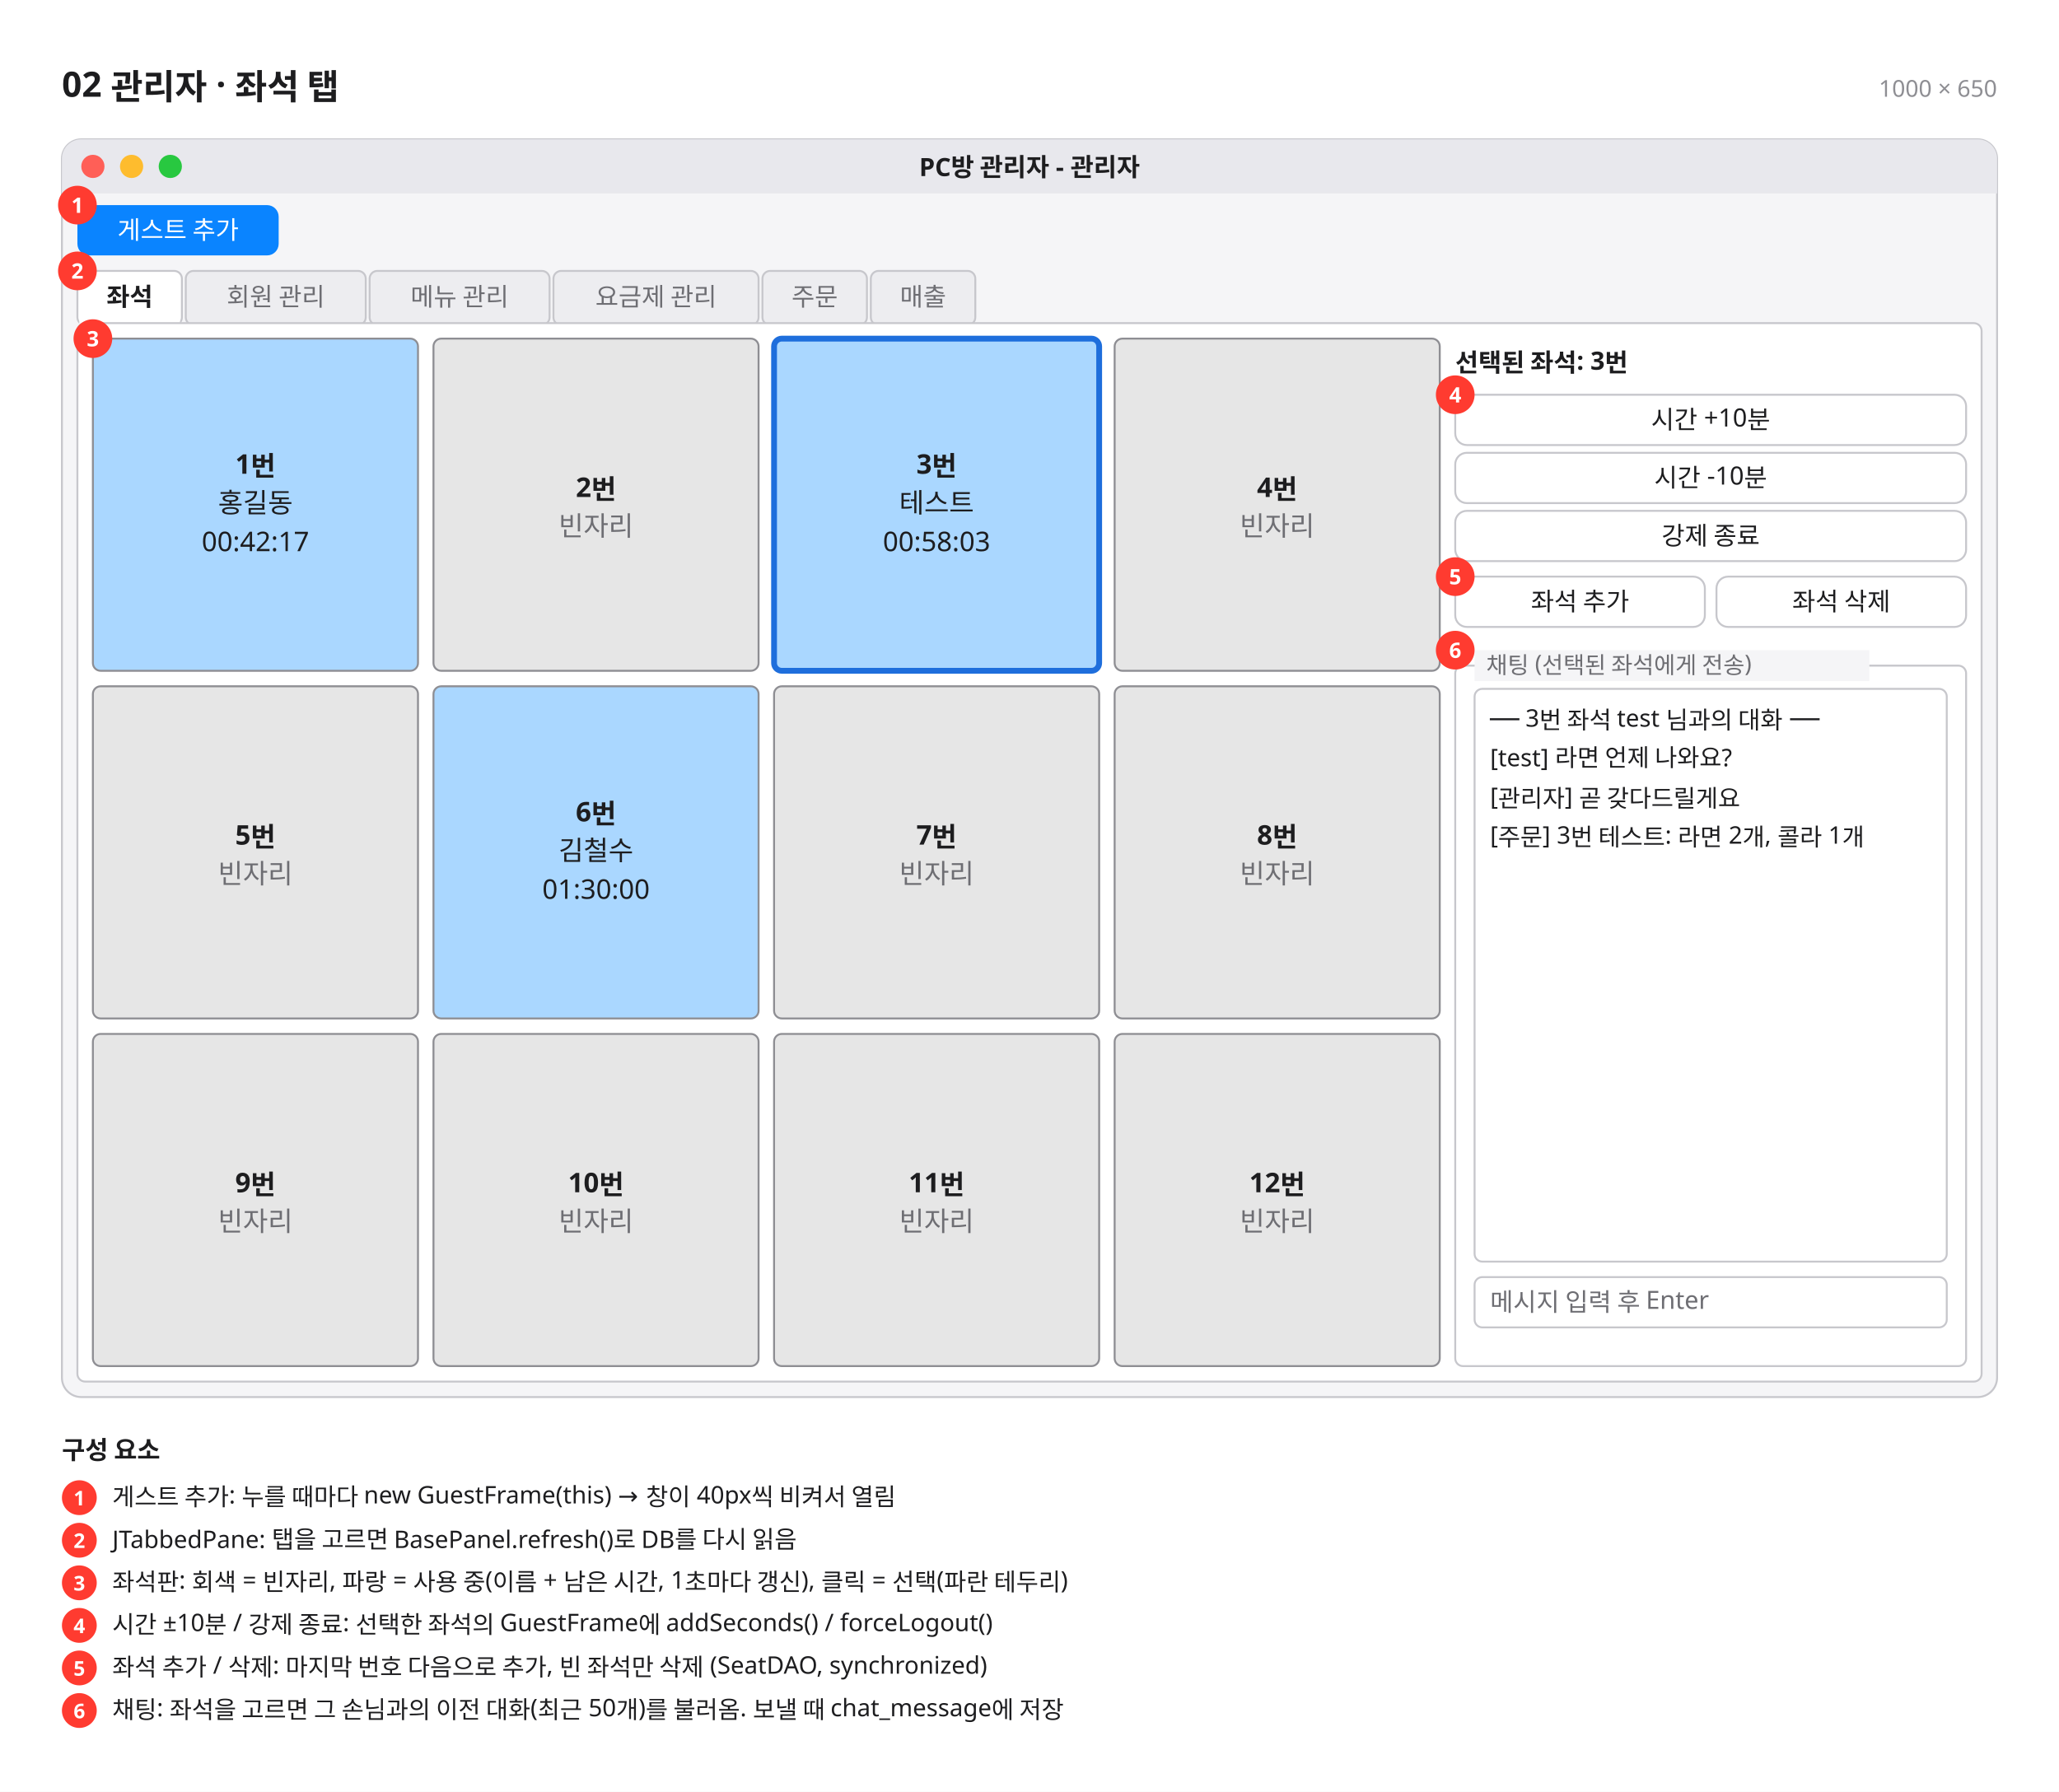
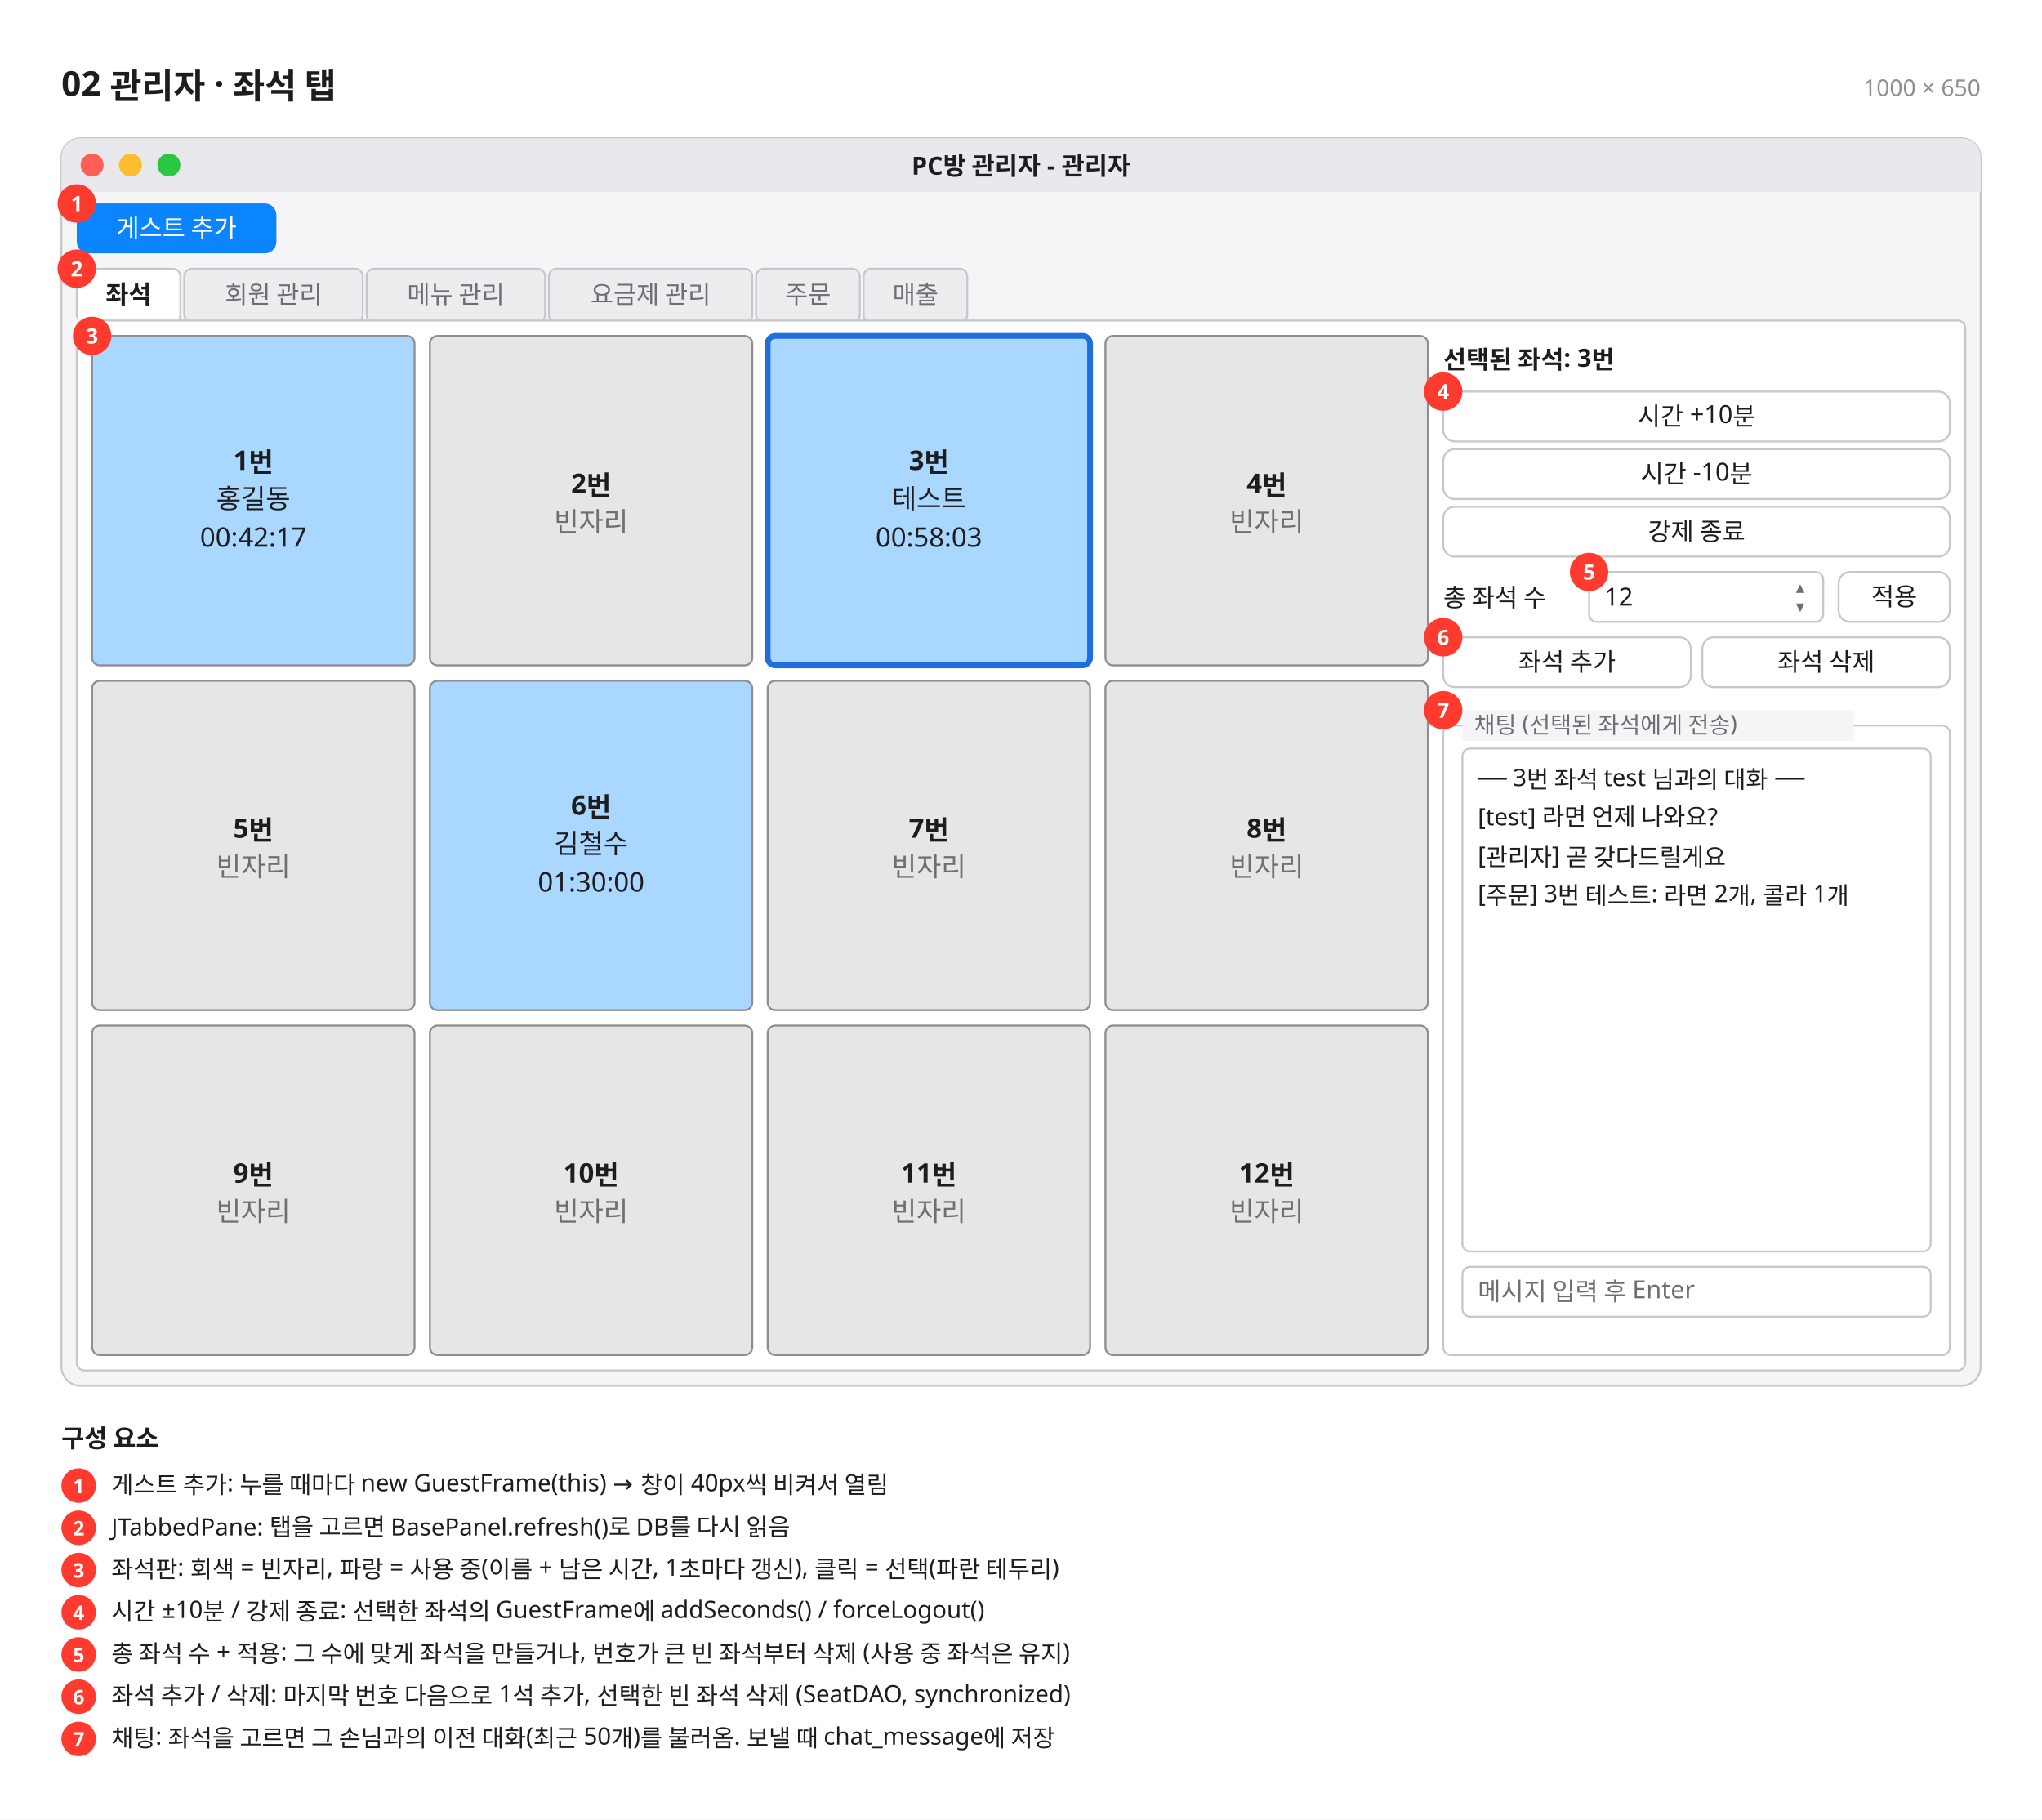
- <svg xmlns="http://www.w3.org/2000/svg" width="1064" height="926" viewBox="0 0 1064 926">
-   <rect width="1064" height="926" fill="#FFFFFF" />
+ <svg xmlns="http://www.w3.org/2000/svg" width="1064" height="948" viewBox="0 0 1064 948">
+   <rect width="1064" height="948" fill="#FFFFFF" />
  <text x="32" y="50" font-family="Apple SD Gothic Neo, Malgun Gothic, Noto Sans KR, sans-serif" font-size="18" font-weight="700" fill="#1D1D1F">02 관리자 · 좌석 탭</text>
  <text x="1032" y="50" font-family="Apple SD Gothic Neo, Malgun Gothic, Noto Sans KR, sans-serif" font-size="12" text-anchor="end" fill="#8E8E93">1000 × 650</text>
  <g id="창">
    <rect x="32" y="72" width="1000" height="650" rx="10" fill="#F5F5F7" stroke="#C7C7CC" />
    <path d="M32 100V82a10 10 0 0 1 10 -10H1022a10 10 0 0 1 10 10V100Z" fill="#E8E8ED" />
    <circle cx="48" cy="86" r="6" fill="#FF5F57" />
    <circle cx="68" cy="86" r="6" fill="#FEBC2E" />
    <circle cx="88" cy="86" r="6" fill="#28C840" />
    <text x="532.0" y="91" font-family="Apple SD Gothic Neo, Malgun Gothic, Noto Sans KR, sans-serif" font-size="13" font-weight="600" text-anchor="middle" fill="#1D1D1F">PC방 관리자 - 관리자</text>
  </g>
  <g id="내용">
    <g id="JButton 게스트 추가">
      <rect x="40" y="106" width="104" height="26" rx="6" fill="#0A84FF" />
      <text x="92.0" y="123.5" font-family="Apple SD Gothic Neo, Malgun Gothic, Noto Sans KR, sans-serif" font-size="13" font-weight="500" text-anchor="middle" fill="#FFFFFF">게스트 추가</text>
    </g>
    <g id="JTabbedPane 탭">
      <rect x="40" y="140" width="54" height="28" rx="4" fill="#FFFFFF" stroke="#C7C7CC" stroke-width="1" />
      <rect x="41" y="164" width="52" height="6" rx="0" fill="#FFFFFF" />
      <text x="67.0" y="158" font-family="Apple SD Gothic Neo, Malgun Gothic, Noto Sans KR, sans-serif" font-size="13" font-weight="600" text-anchor="middle" fill="#1D1D1F">좌석</text>
      <rect x="96" y="140" width="93" height="28" rx="4" fill="#EDEDF0" stroke="#C7C7CC" stroke-width="1" />
      <text x="142.5" y="158" font-family="Apple SD Gothic Neo, Malgun Gothic, Noto Sans KR, sans-serif" font-size="13" font-weight="400" text-anchor="middle" fill="#6E6E73">회원 관리</text>
      <rect x="191" y="140" width="93" height="28" rx="4" fill="#EDEDF0" stroke="#C7C7CC" stroke-width="1" />
      <text x="237.5" y="158" font-family="Apple SD Gothic Neo, Malgun Gothic, Noto Sans KR, sans-serif" font-size="13" font-weight="400" text-anchor="middle" fill="#6E6E73">메뉴 관리</text>
      <rect x="286" y="140" width="106" height="28" rx="4" fill="#EDEDF0" stroke="#C7C7CC" stroke-width="1" />
      <text x="339.0" y="158" font-family="Apple SD Gothic Neo, Malgun Gothic, Noto Sans KR, sans-serif" font-size="13" font-weight="400" text-anchor="middle" fill="#6E6E73">요금제 관리</text>
      <rect x="394" y="140" width="54" height="28" rx="4" fill="#EDEDF0" stroke="#C7C7CC" stroke-width="1" />
      <text x="421.0" y="158" font-family="Apple SD Gothic Neo, Malgun Gothic, Noto Sans KR, sans-serif" font-size="13" font-weight="400" text-anchor="middle" fill="#6E6E73">주문</text>
      <rect x="450" y="140" width="54" height="28" rx="4" fill="#EDEDF0" stroke="#C7C7CC" stroke-width="1" />
      <text x="477.0" y="158" font-family="Apple SD Gothic Neo, Malgun Gothic, Noto Sans KR, sans-serif" font-size="13" font-weight="400" text-anchor="middle" fill="#6E6E73">매출</text>
    </g>
    <rect x="40" y="167" width="984" height="547" rx="4" fill="#FFFFFF" stroke="#C7C7CC" stroke-width="1" />
    <g id="좌석판 GridLayout(0, 4)">
      <g id="좌석 1">
        <rect x="48.0" y="175.0" width="168.0" height="171.667" rx="4" fill="#AAD7FF" stroke="#8E8E93" stroke-width="1" />
        <text x="132.0" y="244.833" font-family="Apple SD Gothic Neo, Malgun Gothic, Noto Sans KR, sans-serif" font-size="14" font-weight="600" text-anchor="middle" fill="#1D1D1F">1번</text>
        <text x="132.0" y="264.833" font-family="Apple SD Gothic Neo, Malgun Gothic, Noto Sans KR, sans-serif" font-size="14" font-weight="400" text-anchor="middle" fill="#1D1D1F">홍길동</text>
        <text x="132.0" y="284.833" font-family="Apple SD Gothic Neo, Malgun Gothic, Noto Sans KR, sans-serif" font-size="14" font-weight="400" text-anchor="middle" fill="#1D1D1F">00:42:17</text>
      </g>
      <g id="좌석 2">
        <rect x="224.0" y="175.0" width="168.0" height="171.667" rx="4" fill="#E6E6E6" stroke="#8E8E93" stroke-width="1" />
        <text x="308.0" y="256.833" font-family="Apple SD Gothic Neo, Malgun Gothic, Noto Sans KR, sans-serif" font-size="14" font-weight="600" text-anchor="middle" fill="#1D1D1F">2번</text>
        <text x="308.0" y="276.833" font-family="Apple SD Gothic Neo, Malgun Gothic, Noto Sans KR, sans-serif" font-size="14" font-weight="400" text-anchor="middle" fill="#6E6E73">빈자리</text>
      </g>
      <g id="좌석 3">
        <rect x="400.0" y="175.0" width="168.0" height="171.667" rx="4" fill="#AAD7FF" stroke="#1E6EDC" stroke-width="3" />
        <text x="484.0" y="244.833" font-family="Apple SD Gothic Neo, Malgun Gothic, Noto Sans KR, sans-serif" font-size="14" font-weight="600" text-anchor="middle" fill="#1D1D1F">3번</text>
        <text x="484.0" y="264.833" font-family="Apple SD Gothic Neo, Malgun Gothic, Noto Sans KR, sans-serif" font-size="14" font-weight="400" text-anchor="middle" fill="#1D1D1F">테스트</text>
        <text x="484.0" y="284.833" font-family="Apple SD Gothic Neo, Malgun Gothic, Noto Sans KR, sans-serif" font-size="14" font-weight="400" text-anchor="middle" fill="#1D1D1F">00:58:03</text>
      </g>
      <g id="좌석 4">
        <rect x="576.0" y="175.0" width="168.0" height="171.667" rx="4" fill="#E6E6E6" stroke="#8E8E93" stroke-width="1" />
        <text x="660.0" y="256.833" font-family="Apple SD Gothic Neo, Malgun Gothic, Noto Sans KR, sans-serif" font-size="14" font-weight="600" text-anchor="middle" fill="#1D1D1F">4번</text>
        <text x="660.0" y="276.833" font-family="Apple SD Gothic Neo, Malgun Gothic, Noto Sans KR, sans-serif" font-size="14" font-weight="400" text-anchor="middle" fill="#6E6E73">빈자리</text>
      </g>
      <g id="좌석 5">
        <rect x="48.0" y="354.667" width="168.0" height="171.667" rx="4" fill="#E6E6E6" stroke="#8E8E93" stroke-width="1" />
        <text x="132.0" y="436.5" font-family="Apple SD Gothic Neo, Malgun Gothic, Noto Sans KR, sans-serif" font-size="14" font-weight="600" text-anchor="middle" fill="#1D1D1F">5번</text>
        <text x="132.0" y="456.5" font-family="Apple SD Gothic Neo, Malgun Gothic, Noto Sans KR, sans-serif" font-size="14" font-weight="400" text-anchor="middle" fill="#6E6E73">빈자리</text>
      </g>
      <g id="좌석 6">
        <rect x="224.0" y="354.667" width="168.0" height="171.667" rx="4" fill="#AAD7FF" stroke="#8E8E93" stroke-width="1" />
        <text x="308.0" y="424.5" font-family="Apple SD Gothic Neo, Malgun Gothic, Noto Sans KR, sans-serif" font-size="14" font-weight="600" text-anchor="middle" fill="#1D1D1F">6번</text>
        <text x="308.0" y="444.5" font-family="Apple SD Gothic Neo, Malgun Gothic, Noto Sans KR, sans-serif" font-size="14" font-weight="400" text-anchor="middle" fill="#1D1D1F">김철수</text>
        <text x="308.0" y="464.5" font-family="Apple SD Gothic Neo, Malgun Gothic, Noto Sans KR, sans-serif" font-size="14" font-weight="400" text-anchor="middle" fill="#1D1D1F">01:30:00</text>
      </g>
      <g id="좌석 7">
        <rect x="400.0" y="354.667" width="168.0" height="171.667" rx="4" fill="#E6E6E6" stroke="#8E8E93" stroke-width="1" />
        <text x="484.0" y="436.5" font-family="Apple SD Gothic Neo, Malgun Gothic, Noto Sans KR, sans-serif" font-size="14" font-weight="600" text-anchor="middle" fill="#1D1D1F">7번</text>
        <text x="484.0" y="456.5" font-family="Apple SD Gothic Neo, Malgun Gothic, Noto Sans KR, sans-serif" font-size="14" font-weight="400" text-anchor="middle" fill="#6E6E73">빈자리</text>
      </g>
      <g id="좌석 8">
        <rect x="576.0" y="354.667" width="168.0" height="171.667" rx="4" fill="#E6E6E6" stroke="#8E8E93" stroke-width="1" />
        <text x="660.0" y="436.5" font-family="Apple SD Gothic Neo, Malgun Gothic, Noto Sans KR, sans-serif" font-size="14" font-weight="600" text-anchor="middle" fill="#1D1D1F">8번</text>
        <text x="660.0" y="456.5" font-family="Apple SD Gothic Neo, Malgun Gothic, Noto Sans KR, sans-serif" font-size="14" font-weight="400" text-anchor="middle" fill="#6E6E73">빈자리</text>
      </g>
      <g id="좌석 9">
        <rect x="48.0" y="534.333" width="168.0" height="171.667" rx="4" fill="#E6E6E6" stroke="#8E8E93" stroke-width="1" />
        <text x="132.0" y="616.167" font-family="Apple SD Gothic Neo, Malgun Gothic, Noto Sans KR, sans-serif" font-size="14" font-weight="600" text-anchor="middle" fill="#1D1D1F">9번</text>
        <text x="132.0" y="636.167" font-family="Apple SD Gothic Neo, Malgun Gothic, Noto Sans KR, sans-serif" font-size="14" font-weight="400" text-anchor="middle" fill="#6E6E73">빈자리</text>
      </g>
      <g id="좌석 10">
        <rect x="224.0" y="534.333" width="168.0" height="171.667" rx="4" fill="#E6E6E6" stroke="#8E8E93" stroke-width="1" />
        <text x="308.0" y="616.167" font-family="Apple SD Gothic Neo, Malgun Gothic, Noto Sans KR, sans-serif" font-size="14" font-weight="600" text-anchor="middle" fill="#1D1D1F">10번</text>
        <text x="308.0" y="636.167" font-family="Apple SD Gothic Neo, Malgun Gothic, Noto Sans KR, sans-serif" font-size="14" font-weight="400" text-anchor="middle" fill="#6E6E73">빈자리</text>
      </g>
      <g id="좌석 11">
        <rect x="400.0" y="534.333" width="168.0" height="171.667" rx="4" fill="#E6E6E6" stroke="#8E8E93" stroke-width="1" />
        <text x="484.0" y="616.167" font-family="Apple SD Gothic Neo, Malgun Gothic, Noto Sans KR, sans-serif" font-size="14" font-weight="600" text-anchor="middle" fill="#1D1D1F">11번</text>
        <text x="484.0" y="636.167" font-family="Apple SD Gothic Neo, Malgun Gothic, Noto Sans KR, sans-serif" font-size="14" font-weight="400" text-anchor="middle" fill="#6E6E73">빈자리</text>
      </g>
      <g id="좌석 12">
        <rect x="576.0" y="534.333" width="168.0" height="171.667" rx="4" fill="#E6E6E6" stroke="#8E8E93" stroke-width="1" />
        <text x="660.0" y="616.167" font-family="Apple SD Gothic Neo, Malgun Gothic, Noto Sans KR, sans-serif" font-size="14" font-weight="600" text-anchor="middle" fill="#1D1D1F">12번</text>
        <text x="660.0" y="636.167" font-family="Apple SD Gothic Neo, Malgun Gothic, Noto Sans KR, sans-serif" font-size="14" font-weight="400" text-anchor="middle" fill="#6E6E73">빈자리</text>
      </g>
    </g>
    <g id="오른쪽 패널">
      <text x="752" y="192" font-family="Apple SD Gothic Neo, Malgun Gothic, Noto Sans KR, sans-serif" font-size="13" font-weight="600" text-anchor="start" fill="#1D1D1F">선택된 좌석: 3번</text>
      <g id="JButton 시간 +10분">
        <rect x="752" y="204" width="264" height="26" rx="6" fill="#FFFFFF" stroke="#C7C7CC" stroke-width="1" />
        <text x="884.0" y="221.5" font-family="Apple SD Gothic Neo, Malgun Gothic, Noto Sans KR, sans-serif" font-size="13" font-weight="500" text-anchor="middle" fill="#1D1D1F">시간 +10분</text>
      </g>
      <g id="JButton 시간 -10분">
        <rect x="752" y="234" width="264" height="26" rx="6" fill="#FFFFFF" stroke="#C7C7CC" stroke-width="1" />
        <text x="884.0" y="251.5" font-family="Apple SD Gothic Neo, Malgun Gothic, Noto Sans KR, sans-serif" font-size="13" font-weight="500" text-anchor="middle" fill="#1D1D1F">시간 -10분</text>
      </g>
      <g id="JButton 강제 종료">
        <rect x="752" y="264" width="264" height="26" rx="6" fill="#FFFFFF" stroke="#C7C7CC" stroke-width="1" />
        <text x="884.0" y="281.5" font-family="Apple SD Gothic Neo, Malgun Gothic, Noto Sans KR, sans-serif" font-size="13" font-weight="500" text-anchor="middle" fill="#1D1D1F">강제 종료</text>
      </g>
+       <g id="총 좌석 수">
+         <text x="752" y="316" font-family="Apple SD Gothic Neo, Malgun Gothic, Noto Sans KR, sans-serif" font-size="13" font-weight="400" text-anchor="start" fill="#1D1D1F">총 좌석 수</text>
+         <g id="JSpinner">
+           <rect x="828" y="298" width="122" height="26" rx="4" fill="#FFFFFF" stroke="#C7C7CC" stroke-width="1" />
+           <text x="836" y="315.5" font-family="Apple SD Gothic Neo, Malgun Gothic, Noto Sans KR, sans-serif" font-size="13" font-weight="400" text-anchor="start" fill="#1D1D1F">12</text>
+           <text x="938" y="309" font-family="Apple SD Gothic Neo, Malgun Gothic, Noto Sans KR, sans-serif" font-size="9" font-weight="400" text-anchor="middle" fill="#6E6E73">▴</text>
+           <text x="938" y="319" font-family="Apple SD Gothic Neo, Malgun Gothic, Noto Sans KR, sans-serif" font-size="9" font-weight="400" text-anchor="middle" fill="#6E6E73">▾</text>
+         </g>
+         <g id="JButton 적용">
+           <rect x="958" y="298" width="58" height="26" rx="6" fill="#FFFFFF" stroke="#C7C7CC" stroke-width="1" />
+           <text x="987.0" y="315.5" font-family="Apple SD Gothic Neo, Malgun Gothic, Noto Sans KR, sans-serif" font-size="13" font-weight="500" text-anchor="middle" fill="#1D1D1F">적용</text>
+         </g>
+       </g>
      <g id="JButton 좌석 추가">
-         <rect x="752" y="298" width="129.0" height="26" rx="6" fill="#FFFFFF" stroke="#C7C7CC" stroke-width="1" />
-         <text x="816.5" y="315.5" font-family="Apple SD Gothic Neo, Malgun Gothic, Noto Sans KR, sans-serif" font-size="13" font-weight="500" text-anchor="middle" fill="#1D1D1F">좌석 추가</text>
+         <rect x="752" y="332" width="129.0" height="26" rx="6" fill="#FFFFFF" stroke="#C7C7CC" stroke-width="1" />
+         <text x="816.5" y="349.5" font-family="Apple SD Gothic Neo, Malgun Gothic, Noto Sans KR, sans-serif" font-size="13" font-weight="500" text-anchor="middle" fill="#1D1D1F">좌석 추가</text>
      </g>
      <g id="JButton 좌석 삭제">
-         <rect x="887.0" y="298" width="129.0" height="26" rx="6" fill="#FFFFFF" stroke="#C7C7CC" stroke-width="1" />
-         <text x="951.5" y="315.5" font-family="Apple SD Gothic Neo, Malgun Gothic, Noto Sans KR, sans-serif" font-size="13" font-weight="500" text-anchor="middle" fill="#1D1D1F">좌석 삭제</text>
+         <rect x="887.0" y="332" width="129.0" height="26" rx="6" fill="#FFFFFF" stroke="#C7C7CC" stroke-width="1" />
+         <text x="951.5" y="349.5" font-family="Apple SD Gothic Neo, Malgun Gothic, Noto Sans KR, sans-serif" font-size="13" font-weight="500" text-anchor="middle" fill="#1D1D1F">좌석 삭제</text>
      </g>
      <g id="채팅">
-         <rect x="752" y="344" width="264" height="362" rx="4" fill="none" stroke="#C7C7CC" stroke-width="1" />
-         <rect x="762" y="336" width="204" height="16" rx="0" fill="#F5F5F7" />
-         <text x="768" y="348" font-family="Apple SD Gothic Neo, Malgun Gothic, Noto Sans KR, sans-serif" font-size="12" font-weight="500" text-anchor="start" fill="#6E6E73">채팅 (선택된 좌석에게 전송)</text>
+         <rect x="752" y="378" width="264" height="328" rx="4" fill="none" stroke="#C7C7CC" stroke-width="1" />
+         <rect x="762" y="370" width="204" height="16" rx="0" fill="#F5F5F7" />
+         <text x="768" y="382" font-family="Apple SD Gothic Neo, Malgun Gothic, Noto Sans KR, sans-serif" font-size="12" font-weight="500" text-anchor="start" fill="#6E6E73">채팅 (선택된 좌석에게 전송)</text>
      </g>
      <g id="JTextArea (JScrollPane)">
-         <rect x="762" y="356" width="244" height="296" rx="4" fill="#FFFFFF" stroke="#C7C7CC" stroke-width="1" />
-         <text x="770" y="376" font-family="Apple SD Gothic Neo, Malgun Gothic, Noto Sans KR, sans-serif" font-size="12.5" font-weight="400" text-anchor="start" fill="#1D1D1F">── 3번 좌석 test 님과의 대화 ──</text>
-         <text x="770" y="396" font-family="Apple SD Gothic Neo, Malgun Gothic, Noto Sans KR, sans-serif" font-size="12.5" font-weight="400" text-anchor="start" fill="#1D1D1F">[test] 라면 언제 나와요?</text>
-         <text x="770" y="416" font-family="Apple SD Gothic Neo, Malgun Gothic, Noto Sans KR, sans-serif" font-size="12.5" font-weight="400" text-anchor="start" fill="#1D1D1F">[관리자] 곧 갖다드릴게요</text>
-         <text x="770" y="436" font-family="Apple SD Gothic Neo, Malgun Gothic, Noto Sans KR, sans-serif" font-size="12.5" font-weight="400" text-anchor="start" fill="#1D1D1F">[주문] 3번 테스트: 라면 2개, 콜라 1개</text>
+         <rect x="762" y="390" width="244" height="262" rx="4" fill="#FFFFFF" stroke="#C7C7CC" stroke-width="1" />
+         <text x="770" y="410" font-family="Apple SD Gothic Neo, Malgun Gothic, Noto Sans KR, sans-serif" font-size="12.5" font-weight="400" text-anchor="start" fill="#1D1D1F">── 3번 좌석 test 님과의 대화 ──</text>
+         <text x="770" y="430" font-family="Apple SD Gothic Neo, Malgun Gothic, Noto Sans KR, sans-serif" font-size="12.5" font-weight="400" text-anchor="start" fill="#1D1D1F">[test] 라면 언제 나와요?</text>
+         <text x="770" y="450" font-family="Apple SD Gothic Neo, Malgun Gothic, Noto Sans KR, sans-serif" font-size="12.5" font-weight="400" text-anchor="start" fill="#1D1D1F">[관리자] 곧 갖다드릴게요</text>
+         <text x="770" y="470" font-family="Apple SD Gothic Neo, Malgun Gothic, Noto Sans KR, sans-serif" font-size="12.5" font-weight="400" text-anchor="start" fill="#1D1D1F">[주문] 3번 테스트: 라면 2개, 콜라 1개</text>
      </g>
      <g id="JTextField">
        <rect x="762" y="660" width="244" height="26" rx="4" fill="#FFFFFF" stroke="#C7C7CC" stroke-width="1" />
        <text x="770" y="677.5" font-family="Apple SD Gothic Neo, Malgun Gothic, Noto Sans KR, sans-serif" font-size="13" font-weight="400" text-anchor="start" fill="#6E6E73">메시지 입력 후 Enter</text>
      </g>
    </g>
    <g id="표시 1">
      <circle cx="40" cy="106" r="10" fill="#FF3B30" />
      <text x="40" y="110" font-family="Apple SD Gothic Neo, Malgun Gothic, Noto Sans KR, sans-serif" font-size="11" font-weight="700" text-anchor="middle" fill="#FFFFFF">1</text>
    </g>
    <g id="표시 2">
      <circle cx="40" cy="140" r="10" fill="#FF3B30" />
      <text x="40" y="144" font-family="Apple SD Gothic Neo, Malgun Gothic, Noto Sans KR, sans-serif" font-size="11" font-weight="700" text-anchor="middle" fill="#FFFFFF">2</text>
    </g>
    <g id="표시 3">
      <circle cx="48" cy="175" r="10" fill="#FF3B30" />
      <text x="48" y="179" font-family="Apple SD Gothic Neo, Malgun Gothic, Noto Sans KR, sans-serif" font-size="11" font-weight="700" text-anchor="middle" fill="#FFFFFF">3</text>
    </g>
    <g id="표시 4">
      <circle cx="752" cy="204" r="10" fill="#FF3B30" />
      <text x="752" y="208" font-family="Apple SD Gothic Neo, Malgun Gothic, Noto Sans KR, sans-serif" font-size="11" font-weight="700" text-anchor="middle" fill="#FFFFFF">4</text>
    </g>
    <g id="표시 5">
-       <circle cx="752" cy="298" r="10" fill="#FF3B30" />
-       <text x="752" y="302" font-family="Apple SD Gothic Neo, Malgun Gothic, Noto Sans KR, sans-serif" font-size="11" font-weight="700" text-anchor="middle" fill="#FFFFFF">5</text>
+       <circle cx="828" cy="298" r="10" fill="#FF3B30" />
+       <text x="828" y="302" font-family="Apple SD Gothic Neo, Malgun Gothic, Noto Sans KR, sans-serif" font-size="11" font-weight="700" text-anchor="middle" fill="#FFFFFF">5</text>
    </g>
    <g id="표시 6">
-       <circle cx="752" cy="336" r="10" fill="#FF3B30" />
-       <text x="752" y="340" font-family="Apple SD Gothic Neo, Malgun Gothic, Noto Sans KR, sans-serif" font-size="11" font-weight="700" text-anchor="middle" fill="#FFFFFF">6</text>
+       <circle cx="752" cy="332" r="10" fill="#FF3B30" />
+       <text x="752" y="336" font-family="Apple SD Gothic Neo, Malgun Gothic, Noto Sans KR, sans-serif" font-size="11" font-weight="700" text-anchor="middle" fill="#FFFFFF">6</text>
+     </g>
+     <g id="표시 7">
+       <circle cx="752" cy="370" r="10" fill="#FF3B30" />
+       <text x="752" y="374" font-family="Apple SD Gothic Neo, Malgun Gothic, Noto Sans KR, sans-serif" font-size="11" font-weight="700" text-anchor="middle" fill="#FFFFFF">7</text>
    </g>
  </g>
  <g id="범례">
    <text x="32" y="754" font-family="Apple SD Gothic Neo, Malgun Gothic, Noto Sans KR, sans-serif" font-size="13" font-weight="700" fill="#1D1D1F">구성 요소</text>
    <circle cx="41" cy="774" r="9" fill="#FF3B30" />
    <text x="41" y="778" font-family="Apple SD Gothic Neo, Malgun Gothic, Noto Sans KR, sans-serif" font-size="10.5" font-weight="700" text-anchor="middle" fill="#FFFFFF">1</text>
    <text x="58" y="778" font-family="Apple SD Gothic Neo, Malgun Gothic, Noto Sans KR, sans-serif" font-size="12.5" fill="#1D1D1F">게스트 추가: 누를 때마다 new GuestFrame(this) → 창이 40px씩 비켜서 열림</text>
    <circle cx="41" cy="796" r="9" fill="#FF3B30" />
    <text x="41" y="800" font-family="Apple SD Gothic Neo, Malgun Gothic, Noto Sans KR, sans-serif" font-size="10.5" font-weight="700" text-anchor="middle" fill="#FFFFFF">2</text>
    <text x="58" y="800" font-family="Apple SD Gothic Neo, Malgun Gothic, Noto Sans KR, sans-serif" font-size="12.5" fill="#1D1D1F">JTabbedPane: 탭을 고르면 BasePanel.refresh()로 DB를 다시 읽음</text>
    <circle cx="41" cy="818" r="9" fill="#FF3B30" />
    <text x="41" y="822" font-family="Apple SD Gothic Neo, Malgun Gothic, Noto Sans KR, sans-serif" font-size="10.5" font-weight="700" text-anchor="middle" fill="#FFFFFF">3</text>
    <text x="58" y="822" font-family="Apple SD Gothic Neo, Malgun Gothic, Noto Sans KR, sans-serif" font-size="12.5" fill="#1D1D1F">좌석판: 회색 = 빈자리, 파랑 = 사용 중(이름 + 남은 시간, 1초마다 갱신), 클릭 = 선택(파란 테두리)</text>
    <circle cx="41" cy="840" r="9" fill="#FF3B30" />
    <text x="41" y="844" font-family="Apple SD Gothic Neo, Malgun Gothic, Noto Sans KR, sans-serif" font-size="10.5" font-weight="700" text-anchor="middle" fill="#FFFFFF">4</text>
    <text x="58" y="844" font-family="Apple SD Gothic Neo, Malgun Gothic, Noto Sans KR, sans-serif" font-size="12.5" fill="#1D1D1F">시간 ±10분 / 강제 종료: 선택한 좌석의 GuestFrame에 addSeconds() / forceLogout()</text>
    <circle cx="41" cy="862" r="9" fill="#FF3B30" />
    <text x="41" y="866" font-family="Apple SD Gothic Neo, Malgun Gothic, Noto Sans KR, sans-serif" font-size="10.5" font-weight="700" text-anchor="middle" fill="#FFFFFF">5</text>
-     <text x="58" y="866" font-family="Apple SD Gothic Neo, Malgun Gothic, Noto Sans KR, sans-serif" font-size="12.5" fill="#1D1D1F">좌석 추가 / 삭제: 마지막 번호 다음으로 추가, 빈 좌석만 삭제 (SeatDAO, synchronized)</text>
+     <text x="58" y="866" font-family="Apple SD Gothic Neo, Malgun Gothic, Noto Sans KR, sans-serif" font-size="12.5" fill="#1D1D1F">총 좌석 수 + 적용: 그 수에 맞게 좌석을 만들거나, 번호가 큰 빈 좌석부터 삭제 (사용 중 좌석은 유지)</text>
    <circle cx="41" cy="884" r="9" fill="#FF3B30" />
    <text x="41" y="888" font-family="Apple SD Gothic Neo, Malgun Gothic, Noto Sans KR, sans-serif" font-size="10.5" font-weight="700" text-anchor="middle" fill="#FFFFFF">6</text>
-     <text x="58" y="888" font-family="Apple SD Gothic Neo, Malgun Gothic, Noto Sans KR, sans-serif" font-size="12.5" fill="#1D1D1F">채팅: 좌석을 고르면 그 손님과의 이전 대화(최근 50개)를 불러옴. 보낼 때 chat_message에 저장</text>
+     <text x="58" y="888" font-family="Apple SD Gothic Neo, Malgun Gothic, Noto Sans KR, sans-serif" font-size="12.5" fill="#1D1D1F">좌석 추가 / 삭제: 마지막 번호 다음으로 1석 추가, 선택한 빈 좌석 삭제 (SeatDAO, synchronized)</text>
+     <circle cx="41" cy="906" r="9" fill="#FF3B30" />
+     <text x="41" y="910" font-family="Apple SD Gothic Neo, Malgun Gothic, Noto Sans KR, sans-serif" font-size="10.5" font-weight="700" text-anchor="middle" fill="#FFFFFF">7</text>
+     <text x="58" y="910" font-family="Apple SD Gothic Neo, Malgun Gothic, Noto Sans KR, sans-serif" font-size="12.5" fill="#1D1D1F">채팅: 좌석을 고르면 그 손님과의 이전 대화(최근 50개)를 불러옴. 보낼 때 chat_message에 저장</text>
  </g>
</svg>
